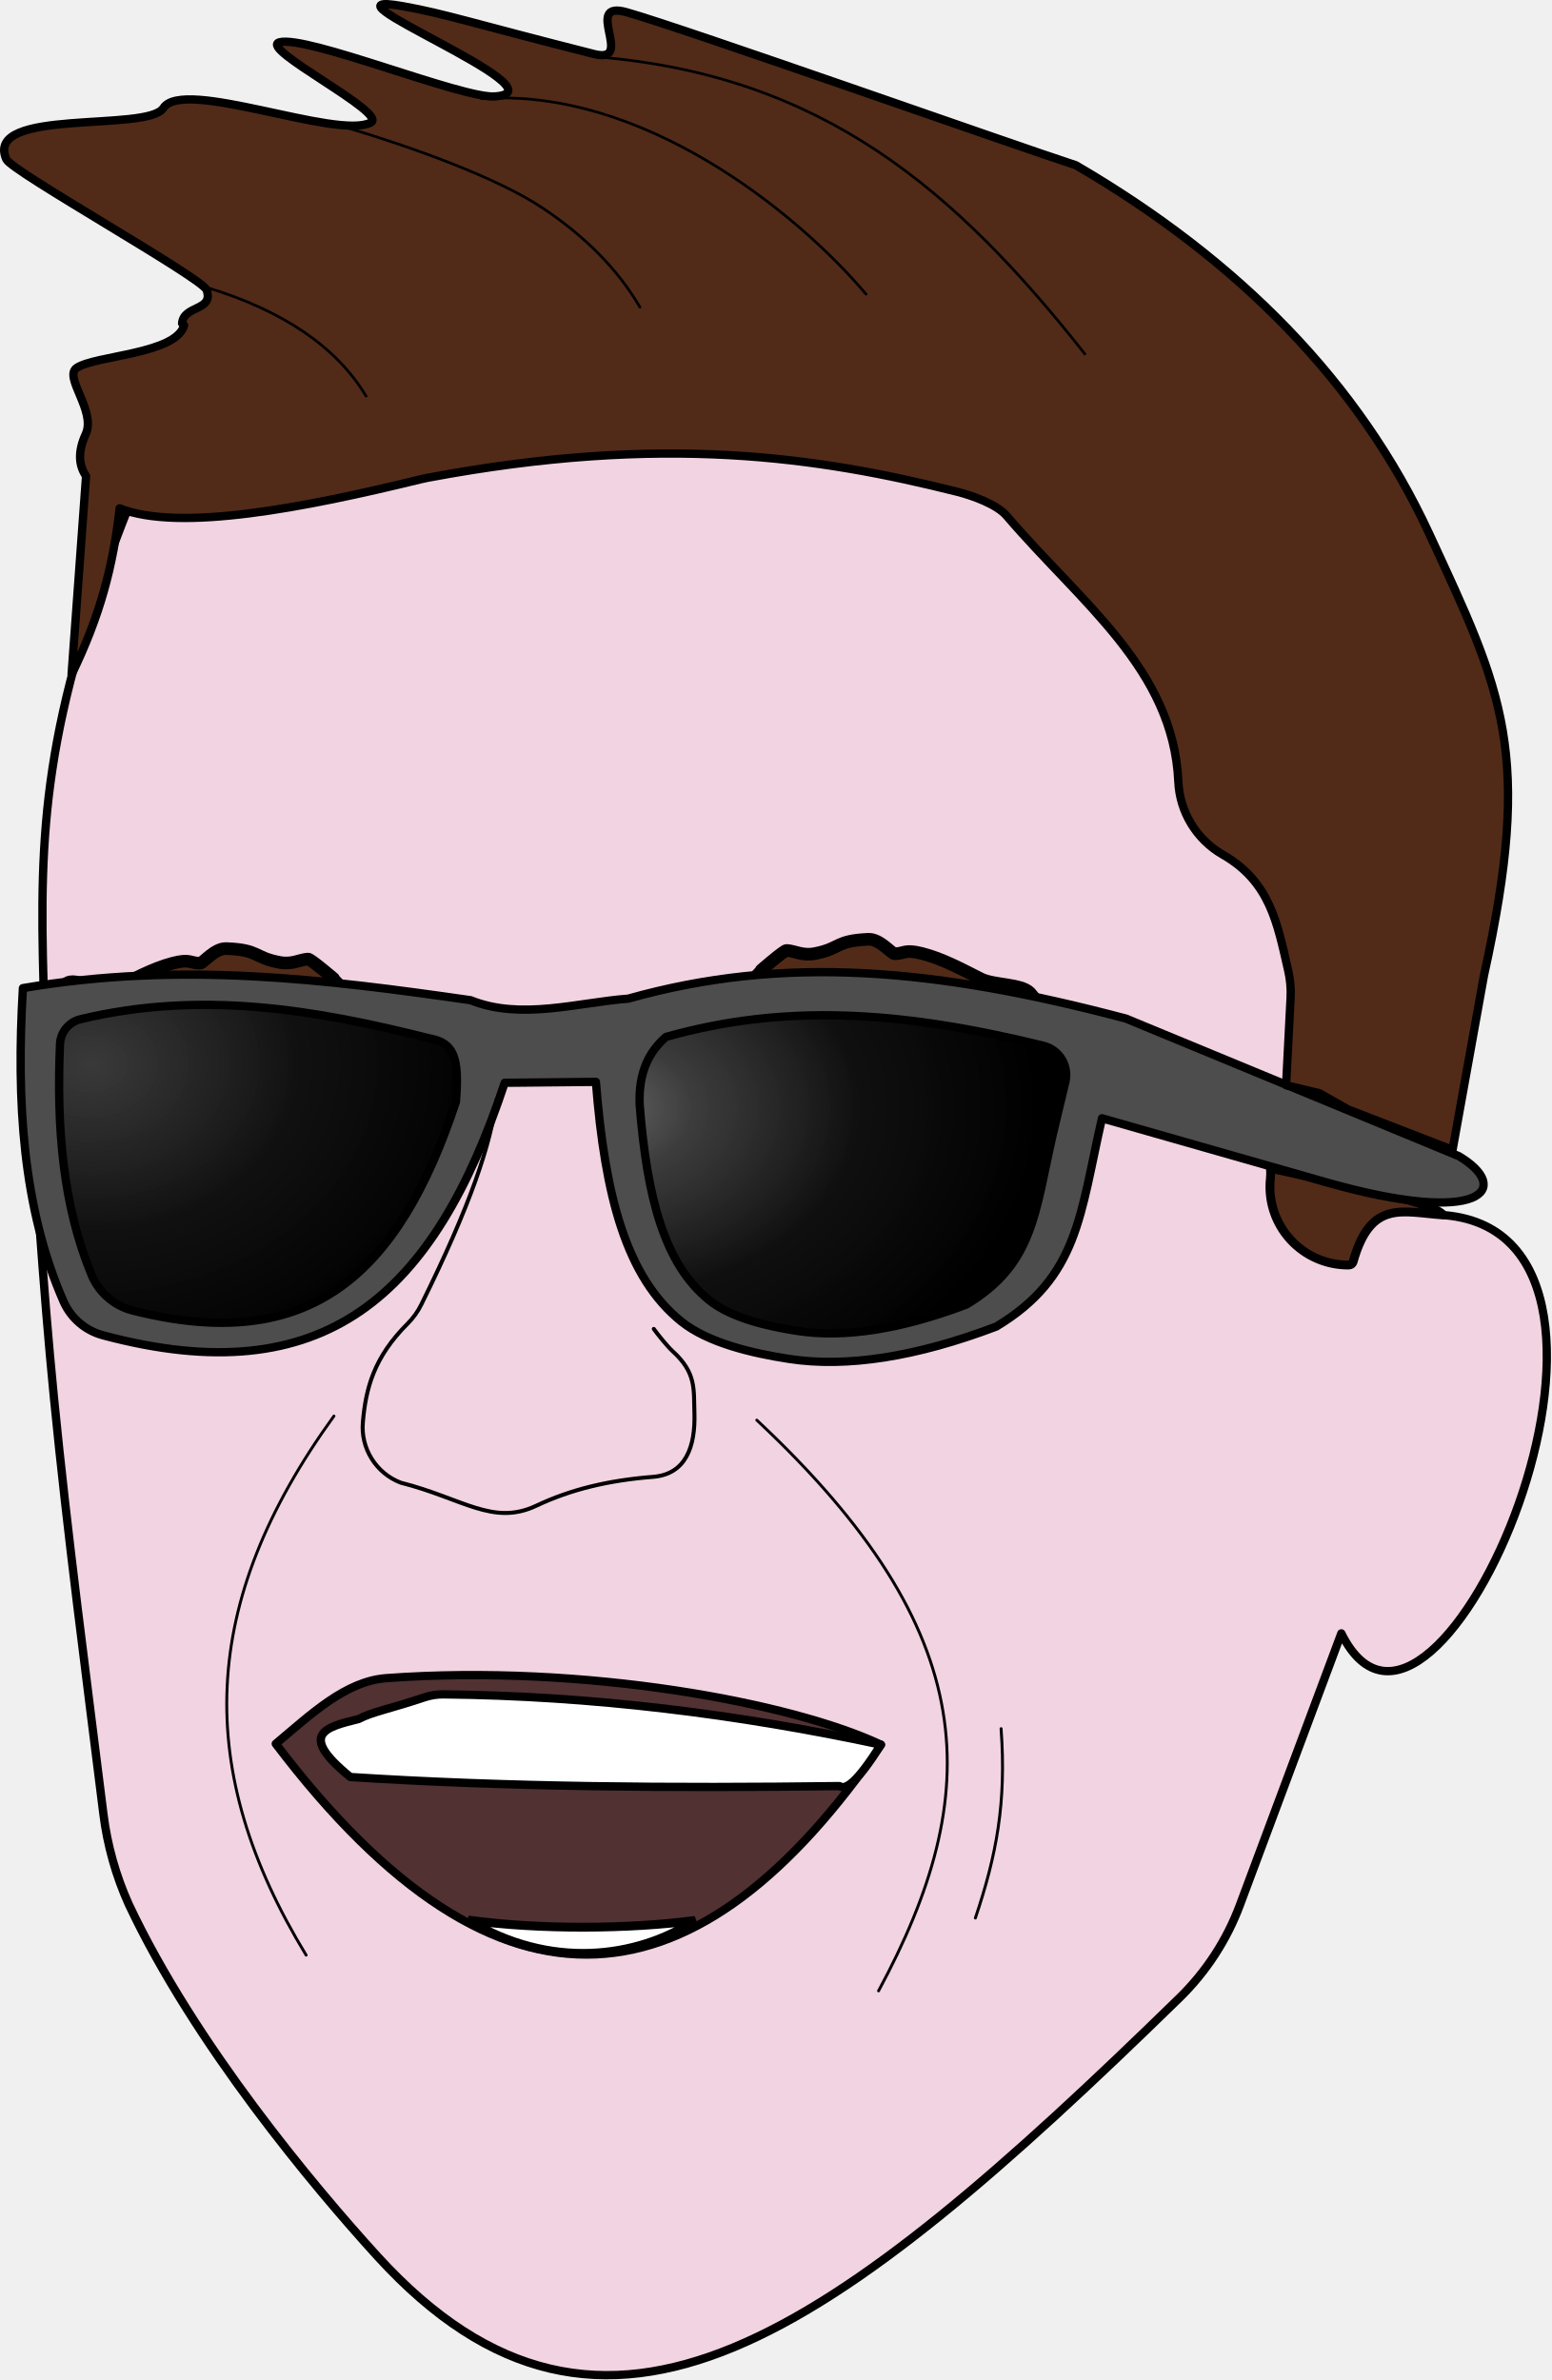
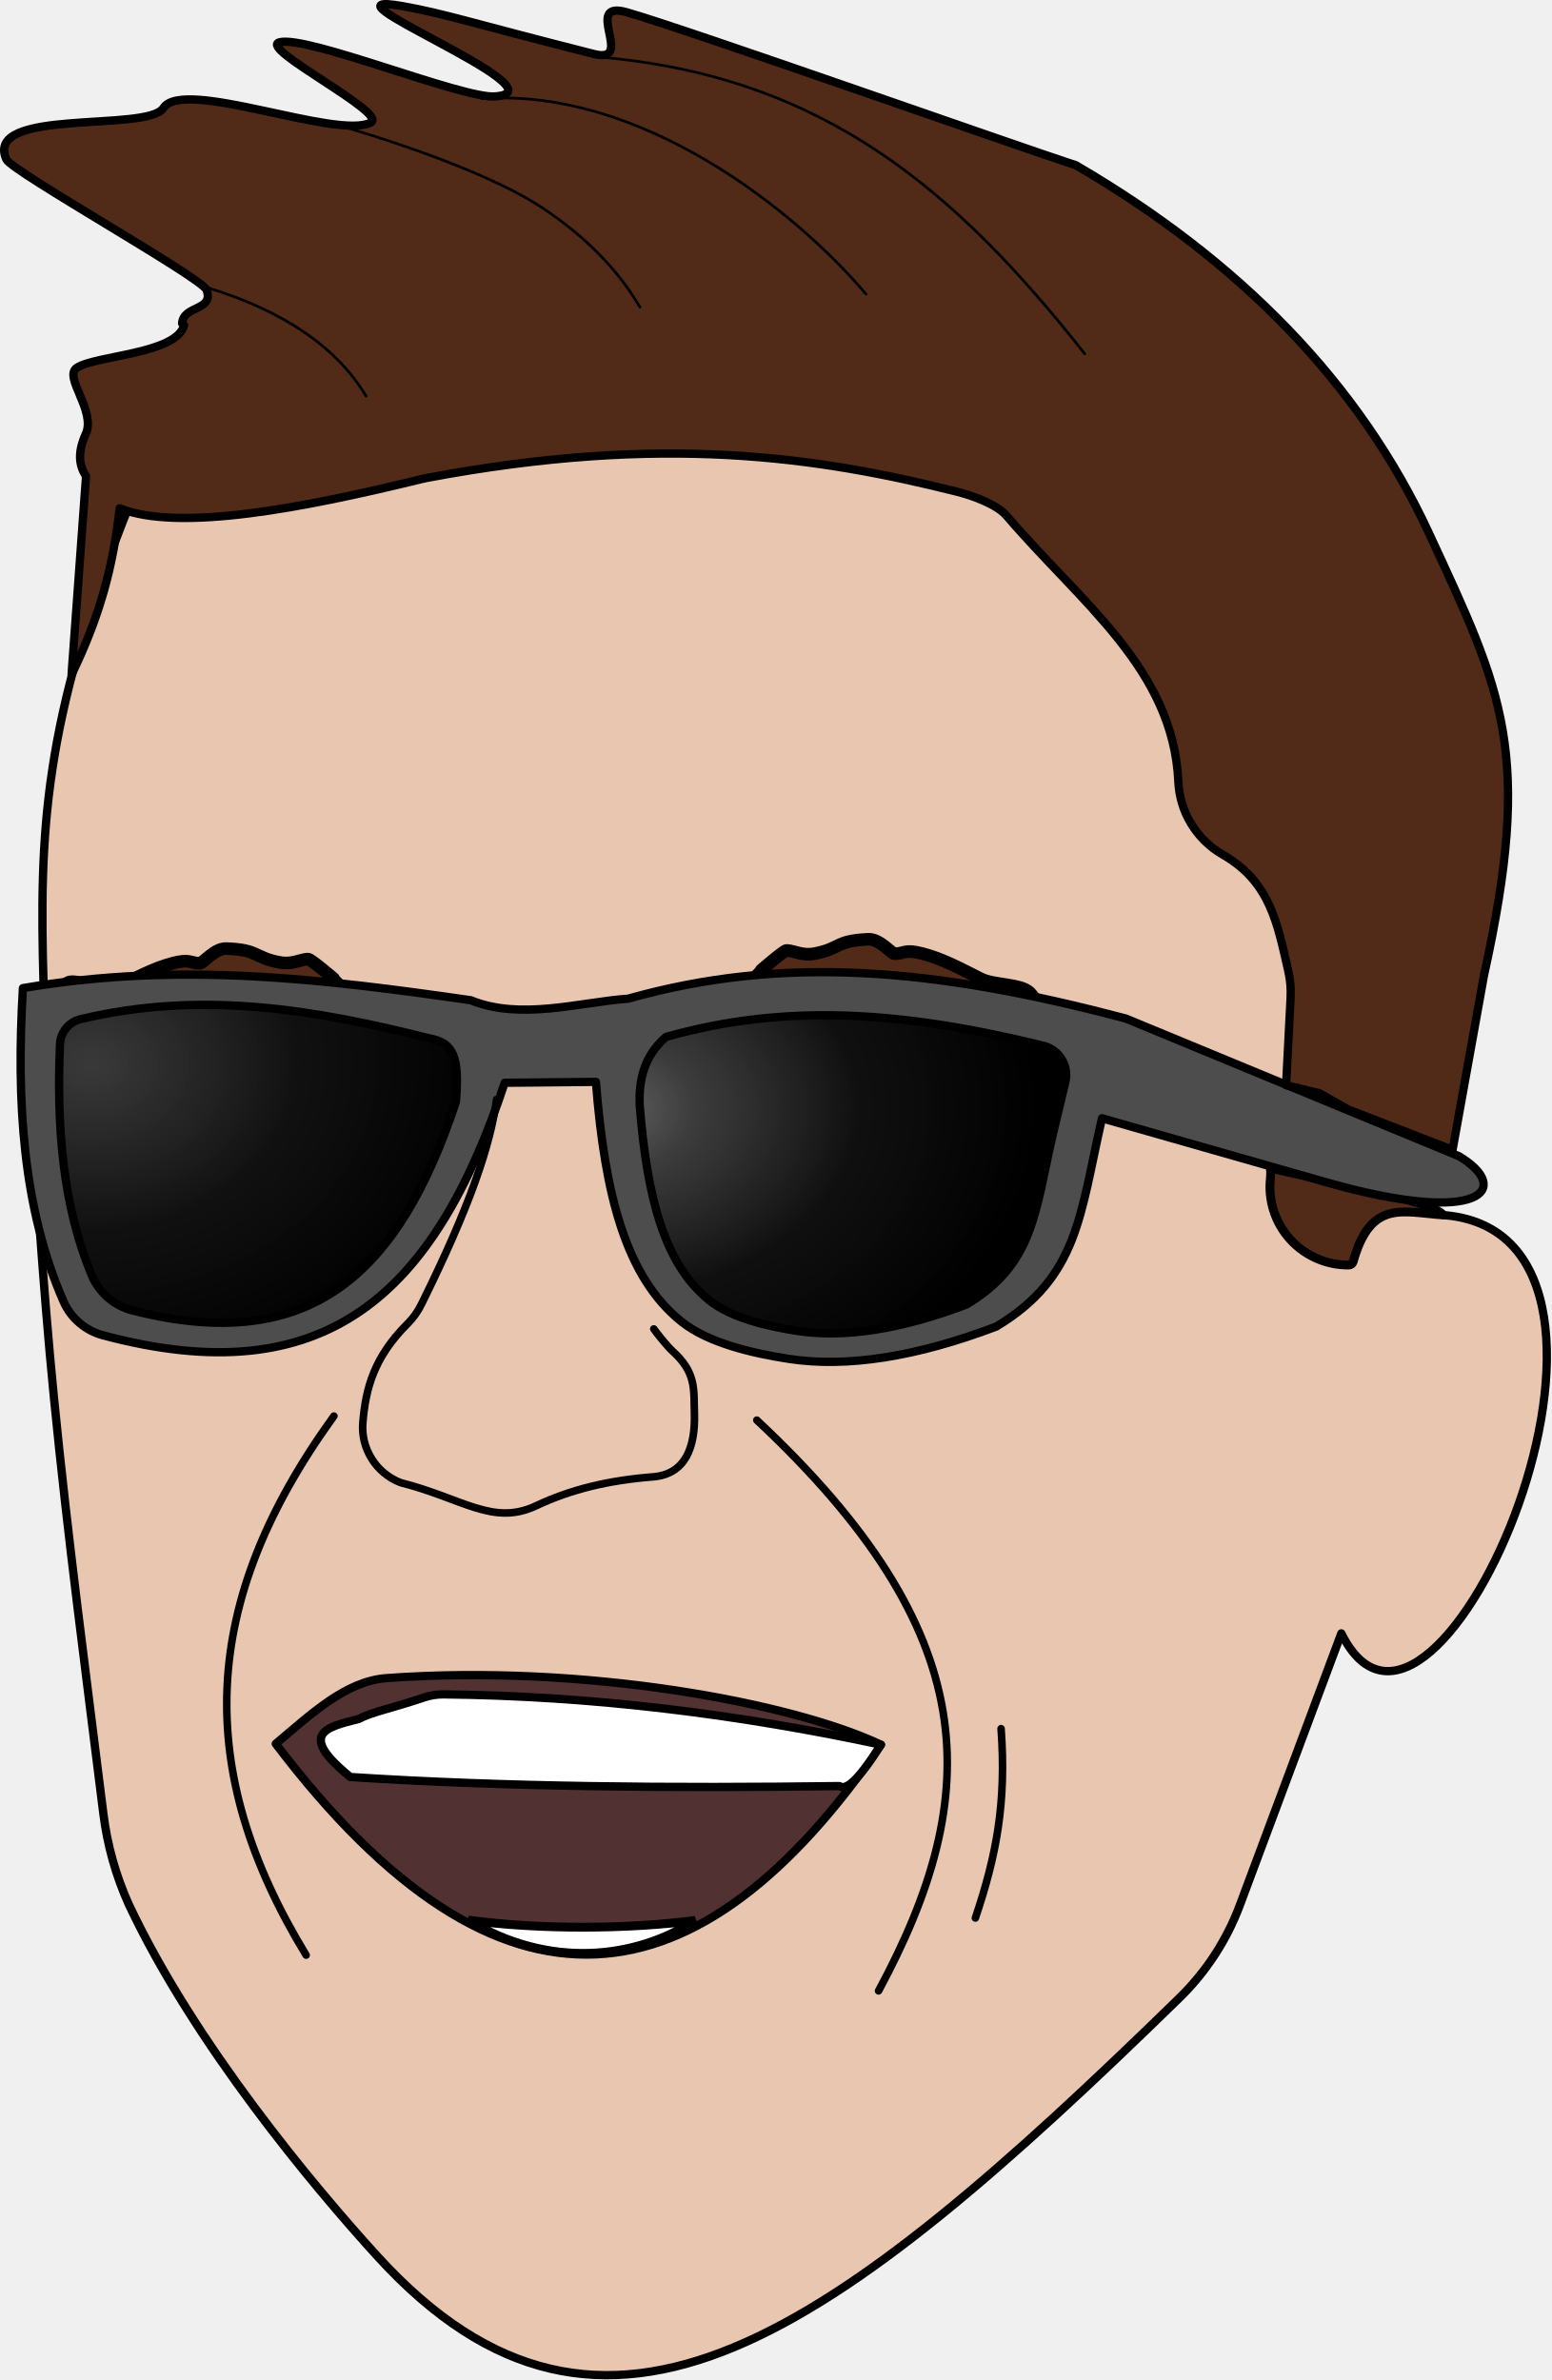
<svg xmlns="http://www.w3.org/2000/svg" width="100%" height="100%" viewBox="0 0 1642 2519" version="1.1" xml:space="preserve" style="fill-rule:evenodd;clip-rule:evenodd;stroke-linecap:round;stroke-linejoin:round;stroke-miterlimit:1.5;">
-   <path d="M1513.24,1283.24l8.526,1.463c-0,0 -8.719,-0.779 -8.526,-1.463c-0,0 16.345,2.742 16.274,2.979c254.826,23.219 -10.78,643.412 -110.066,442.564c-0,0 -71.022,190.303 -107.363,287.581c-13.855,37.124 -35.759,70.724 -64.134,98.381c-366.352,357.541 -608.021,537.022 -848.423,273.454c-67.304,-73.786 -193.857,-225 -263.274,-372.662c-13.703,-30.405 -22.753,-62.694 -26.851,-95.789c-18.249,-146.608 -37.869,-294.124 -52.339,-440.578c-12.102,-122.561 -19.263,-243.972 -28.668,-366.443c-0.495,-6.426 -0.992,-12.857 -1.501,-19.287c-1.042,-17.611 19.665,-34.264 19.204,-50.78c-4.546,-161.627 -0.881,-279.106 91.421,-509.774c830.461,-227.299 1309.61,-94.212 1375.72,750.356l-0.003,0.001l-0,-0.003Z" style="fill:#f2d3e1;stroke:#000;stroke-width:8.78px;" />
+   <path d="M1513.24,1283.24l8.526,1.463c-0,0 -8.719,-0.779 -8.526,-1.463c-0,0 16.345,2.742 16.274,2.979c254.826,23.219 -10.78,643.412 -110.066,442.564c-0,0 -71.022,190.303 -107.363,287.581c-13.855,37.124 -35.759,70.724 -64.134,98.381c-366.352,357.541 -608.021,537.022 -848.423,273.454c-67.304,-73.786 -193.857,-225 -263.274,-372.662c-13.703,-30.405 -22.753,-62.694 -26.851,-95.789c-18.249,-146.608 -37.869,-294.124 -52.339,-440.578c-12.102,-122.561 -19.263,-243.972 -28.668,-366.443c-0.495,-6.426 -0.992,-12.857 -1.501,-19.287c-1.042,-17.611 19.665,-34.264 19.204,-50.78c-4.546,-161.627 -0.881,-279.106 91.421,-509.774c830.461,-227.299 1309.61,-94.212 1375.72,750.356l-0.003,0.001l-0,-0.003Z" style="fill:#e9c6af;stroke:#000;stroke-width:8.78px;" />
  <path id="mouth" d="M291.813,1845.61c37.022,-30.957 73.653,-66.319 117.186,-69.484c209.411,-15.221 428.95,25.954 523.25,70.485c-190.333,276.793 -400.567,315.261 -640.436,-1.001l0,0Z" style="fill:#513132;stroke:#000;stroke-width:8.78px;" />
  <path d="M1344.33,1236.5c-0,-0.001 0.736,4.396 0.045,10.825c-2.528,23.49 5.108,46.937 20.982,64.436c15.875,17.495 38.474,27.37 62.098,27.135l0.017,-0.001c2.038,-0.023 3.829,-1.363 4.42,-3.313c18.566,-66.344 51.955,-52.639 95.418,-49.673c-12.271,-14.309 -107.334,-32.717 -182.981,-49.41l0.001,0.001l-0,0Z" style="fill:#512b18;stroke:#000;stroke-width:9.35px;" />
-   <path id="cheek-right-small" d="M1059.39,1829.62c5.717,78.504 -4.862,134.043 -27.205,200.405" style="fill:none;stroke:#000;stroke-width:3.11px;" />
-   <path id="cheek-right" d="M800.868,1503.07c241.084,225.648 241.399,395.105 128.854,604.087" style="fill:none;stroke:#000;stroke-width:3.05px;" />
-   <path id="cheek-left" d="M353.375,1498.76c-143.401,198.03 -148.141,375.418 -29.401,570.572" style="fill:none;stroke:#000;stroke-width:3.05px;" />
+   <path id="cheek-right-small" d="M1059.39,1829.62c5.717,78.504 -4.862,134.043 -27.205,200.405" style="fill:none;stroke:#000;stroke-width:8px;" />
+   <path id="cheek-right" d="M800.868,1503.07c241.084,225.648 241.399,395.105 128.854,604.087" style="fill:none;stroke:#000;stroke-width:8px;" />
+   <path id="cheek-left" d="M353.375,1498.76c-143.401,198.03 -148.141,375.418 -29.401,570.572" style="fill:none;stroke:#000;stroke-width:8px;" />
  <path id="teeth-top" d="M888.315,1890.38c-178.033,2.287 -352.516,1.035 -517.597,-9.583c-56.052,-45.694 -26.239,-52.681 8.867,-61.399c14.003,-7.508 34.32,-11.023 69.434,-22.883c6.541,-2.178 13.399,-3.258 20.292,-3.192c157.569,1.58 311.573,20.876 462.939,53.26c-25.994,40.965 -37.411,48.054 -43.935,43.797l-0,0Z" style="fill:#fff;stroke:#000;stroke-width:8.78px;" />
  <path id="teeth-bottom" d="M495.462,2032.2c76.551,10.509 171.013,9.51 240.249,0.376c-62.436,40.696 -154.407,52.183 -240.249,-0.376Z" style="fill:#fff;stroke:#000;stroke-width:9.35px;stroke-linejoin:bevel;" />
  <path id="eyebrow-right" d="M805.638,1026.75c-0,0 24.183,-21.006 26.851,-20.816c8.956,0.638 16.653,5.885 29.884,3.336c27.573,-5.309 21.178,-13.545 56.546,-15.121c12.046,-0.534 24.677,15.248 27.675,15.252c10.912,0.017 10.189,-4.978 28.917,-0.262c21.606,5.436 42.803,17.011 62.535,26.913c13.392,6.724 42.284,5.093 51.662,14.5c2.51,2.518 23.003,27.519 16.791,33.715c-3.573,3.559 -76.438,-5.488 -83.409,-12.479c-6.04,-6.059 -8.259,-10.11 -17.855,-14.929c-12,-6.023 -42.89,-0.065 -56.615,-0.088c-25.787,-0.039 -155.897,13.73 -166.872,2.72c-6.299,-6.322 23.885,-29.568 23.89,-32.741l0,0l-0,0Z" style="fill:#512b18;stroke:#000;stroke-width:13.37px;" />
  <path id="eyebrow-left" d="M352.919,1035.63c-0,-0 -24.356,-20.802 -27.024,-20.59c-8.949,0.714 -16.601,6.024 -29.856,3.588c-27.614,-5.077 -21.289,-13.367 -56.672,-14.645c-12.05,-0.435 -24.544,15.455 -27.545,15.485c-10.91,0.109 -10.23,-4.892 -28.92,-0.023c-21.558,5.62 -42.656,17.371 -62.303,27.442c-13.334,6.837 -41.416,-14.937 -50.713,-5.452c-2.489,2.539 -20.837,26.782 -14.571,32.925c3.601,3.529 73.628,15.184 80.538,8.135c5.991,-6.111 8.176,-10.181 17.73,-15.076c11.948,-6.125 42.888,-0.428 56.614,-0.565c25.784,-0.257 156.004,12.416 166.887,1.314c6.247,-6.373 -24.133,-29.366 -24.165,-32.538Z" style="fill:#512b18;stroke:#000;stroke-width:13.37px;" />
  <path id="glasses" d="M1543.83,1223.68l-352.392,-145.634c-202.811,-53.727 -362.662,-67.284 -526.621,-21.066c-52.601,3.894 -113.823,23.141 -166.68,1.663c-155.122,-22.253 -306.668,-41.157 -473.897,-12.819c-7.093,119.524 -0.277,233.325 43.161,332.05c7.854,17.508 23.187,30.538 41.733,35.461c234.252,62.5 350.186,-41.669 424.968,-267.316l96.501,-0.963c9.496,120.475 32.076,206.693 90.263,253.53c28.427,22.884 75.429,33.742 114.079,39.681c61.414,9.441 135.153,-2.248 219.369,-34.235c87.137,-52.401 88.405,-118.137 111.858,-220.453l237.56,67.82c166.096,47.198 196.954,6.187 140.098,-27.718l0,-0.001Z" style="fill:#4d4d4d;" />
  <path d="M676.935,1169.34c7.751,98.334 26.181,168.705 73.676,206.938c23.203,18.678 61.566,27.539 93.114,32.39c50.126,7.705 110.316,-1.836 179.057,-27.945c71.123,-42.769 72.155,-96.429 91.297,-179.941c-0,-0 7.399,-30.898 13.334,-55.684c4.08,-17.034 -6.364,-34.166 -23.376,-38.341c-151.217,-37.159 -273.721,-44.673 -399.176,-9.308c-18.006,15.438 -29.322,37.433 -27.926,71.891l-0,0Z" style="fill:url(#_Radial1);stroke:#000;stroke-width:8.78px;" />
  <path d="M454.397,1098.99c-123.075,-31.072 -242.512,-50.648 -369.294,-20.247c-12.252,3.012 -21.055,13.744 -21.608,26.347c-3.754,87.741 2.92,171.221 33.628,244.804c7.89,18.571 24.033,32.371 43.61,37.27c187.581,47.448 281.126,-38.092 341.717,-220.914c4.031,-47.887 -2.479,-62.709 -28.052,-67.259l-0.001,-0.001Z" style="fill:url(#_Radial2);stroke:#000;stroke-width:8.78px;" />
  <path id="glasses1" d="M1543.83,1223.68l-352.392,-145.634c-202.811,-53.727 -362.662,-67.284 -526.621,-21.066c-52.601,3.894 -113.823,23.141 -166.68,1.663c-155.122,-22.253 -306.668,-41.157 -473.897,-12.819c-7.093,119.524 -0.277,233.325 43.161,332.05c7.854,17.508 23.187,30.538 41.733,35.461c234.252,62.5 350.186,-41.669 424.968,-267.316l96.501,-0.963c9.496,120.475 32.076,206.693 90.263,253.53c28.427,22.884 75.429,33.742 114.079,39.681c61.414,9.441 135.153,-2.248 219.369,-34.235c87.137,-52.401 88.405,-118.137 111.858,-220.453l237.56,67.82c166.096,47.198 196.954,6.187 140.098,-27.718l0,-0.001Z" style="fill:none;stroke:#000;stroke-width:8.78px;" />
-   <path d="M691.87,1406.54c3.617,5.239 14.88,19.023 19.609,23.288c25.741,23.204 22.53,40.715 23.396,66.123c0.99,34.864 -8.899,64.292 -43.656,67.131c-47.534,3.757 -87.037,13.258 -123.742,30.596c-45.891,21.679 -77.775,-7.767 -143.508,-24.436c-26.041,-9.998 -42.534,-36.399 -39.944,-64.176c3.068,-35.394 11.484,-68.346 47.273,-104.065c5.935,-5.908 10.846,-12.758 14.54,-20.277c52.323,-105.705 73.35,-169.747 79.665,-217.079" style="fill:none;stroke:#000;stroke-width:4.22px;" />
+   <path d="M691.87,1406.54c3.617,5.239 14.88,19.023 19.609,23.288c25.741,23.204 22.53,40.715 23.396,66.123c0.99,34.864 -8.899,64.292 -43.656,67.131c-47.534,3.757 -87.037,13.258 -123.742,30.596c-45.891,21.679 -77.775,-7.767 -143.508,-24.436c-26.041,-9.998 -42.534,-36.399 -39.944,-64.176c3.068,-35.394 11.484,-68.346 47.273,-104.065c5.935,-5.908 10.846,-12.758 14.54,-20.277c52.323,-105.705 73.35,-169.747 79.665,-217.079" style="fill:none;stroke:#000;stroke-width:8px;" />
  <path d="M91.07,503.891c-7.993,-11.51 -8.744,-26.21 -0.335,-44.499c11.228,-24.429 -23.965,-60.451 -9.473,-70.095c19.99,-13.306 105.1,-14.375 113.605,-45.001l-2.179,-2.033c1.569,-19.606 33.789,-12.85 25.968,-35.353c-4.408,-12.683 -206.327,-125.509 -211.944,-138.263c-24.29,-55.128 149.485,-28.406 166.155,-54.298c20.945,-32.534 183.46,33.831 219.49,15.357c19.159,-9.822 -119.691,-78.795 -96.608,-84.965c29.028,-7.758 193.132,59.712 227.934,57.335c79.118,-5.401 -202.396,-114.198 -97.46,-95.538c44.739,7.957 73.99,18.123 202.295,50.625c44.578,11.291 -13.069,-57.709 34.653,-44.215c61.264,17.326 409.809,140.614 475.384,161.954c172.607,100.685 300.064,230.378 373.862,389.895c78.079,168.76 110.09,231.176 57.982,467.657l-33.252,184.573l-110.51,-42.764l-30.466,-17.243l-35.178,-8.422c0,-0 3.275,-63.467 4.773,-92.821c0.499,-9.662 -0.379,-19.345 -2.602,-28.759c-11.453,-49.784 -19.024,-93.841 -69.424,-122.606c-27.769,-16.089 -45.409,-45.235 -46.781,-77.299c-5.464,-118.8 -102.501,-188.537 -181.5,-280.939c-10.468,-12.48 -37.099,-21.843 -52.901,-25.792c-146.389,-36.672 -310.447,-61.617 -560.135,-14.678c-2.325,0.44 -4.64,0.942 -6.934,1.506c-124.352,30.408 -255.626,55.929 -318.878,30.785c-6.849,61.481 -20.896,114.265 -50.884,175.978l15.342,-210.082l0.001,-0Z" style="fill:#512b18;stroke:#000;stroke-width:8.78px;" />
  <path d="M1147.99,374.56c-136.702,-173.375 -276.763,-293.855 -513.347,-314.117" style="fill:none;stroke:#000;stroke-width:2.85px;" />
  <path d="M677.185,325.101c-23.376,-40.025 -57.936,-74.946 -103.11,-105.022c-48.371,-32.204 -137.469,-64.27 -209.482,-85.684" style="fill:none;stroke:#000;stroke-width:2.85px;" />
  <path d="M509.664,104.445c168.914,-12.089 332.817,119.25 406.814,206.866" style="fill:none;stroke:#000;stroke-width:2.85px;" />
  <path d="M218.07,304.028c82.622,24.973 138.355,63.726 169.319,115.175" style="fill:none;stroke:#000;stroke-width:2.85px;" />
  <defs>
    <radialGradient id="_Radial1" cx="0" cy="0" r="1" gradientUnits="userSpaceOnUse" gradientTransform="matrix(458.337,-4.57293,3.3602,336.787,641.813,1173.32)">
      <stop offset="0" style="stop-color:#fff;stop-opacity:0.47" />
      <stop offset="0.03" style="stop-color:#a3a3a3;stop-opacity:0.66" />
      <stop offset="0.07" style="stop-color:#565656;stop-opacity:0.82" />
      <stop offset="0.2" style="stop-color:#3a3a3a;stop-opacity:0.88" />
      <stop offset="0.58" style="stop-color:#0e0e0e;stop-opacity:0.97" />
      <stop offset="1" style="stop-color:#000;stop-opacity:1" />
    </radialGradient>
    <radialGradient id="_Radial2" cx="0" cy="0" r="1" gradientUnits="userSpaceOnUse" gradientTransform="matrix(421.085,-4.20126,3.35905,336.672,96.6837,1126.12)">
      <stop offset="0" style="stop-color:#373737;stop-opacity:0.89" />
      <stop offset="0.52" style="stop-color:#0f0f0f;stop-opacity:0.97" />
      <stop offset="1" style="stop-color:#000;stop-opacity:1" />
    </radialGradient>
  </defs>
</svg>
